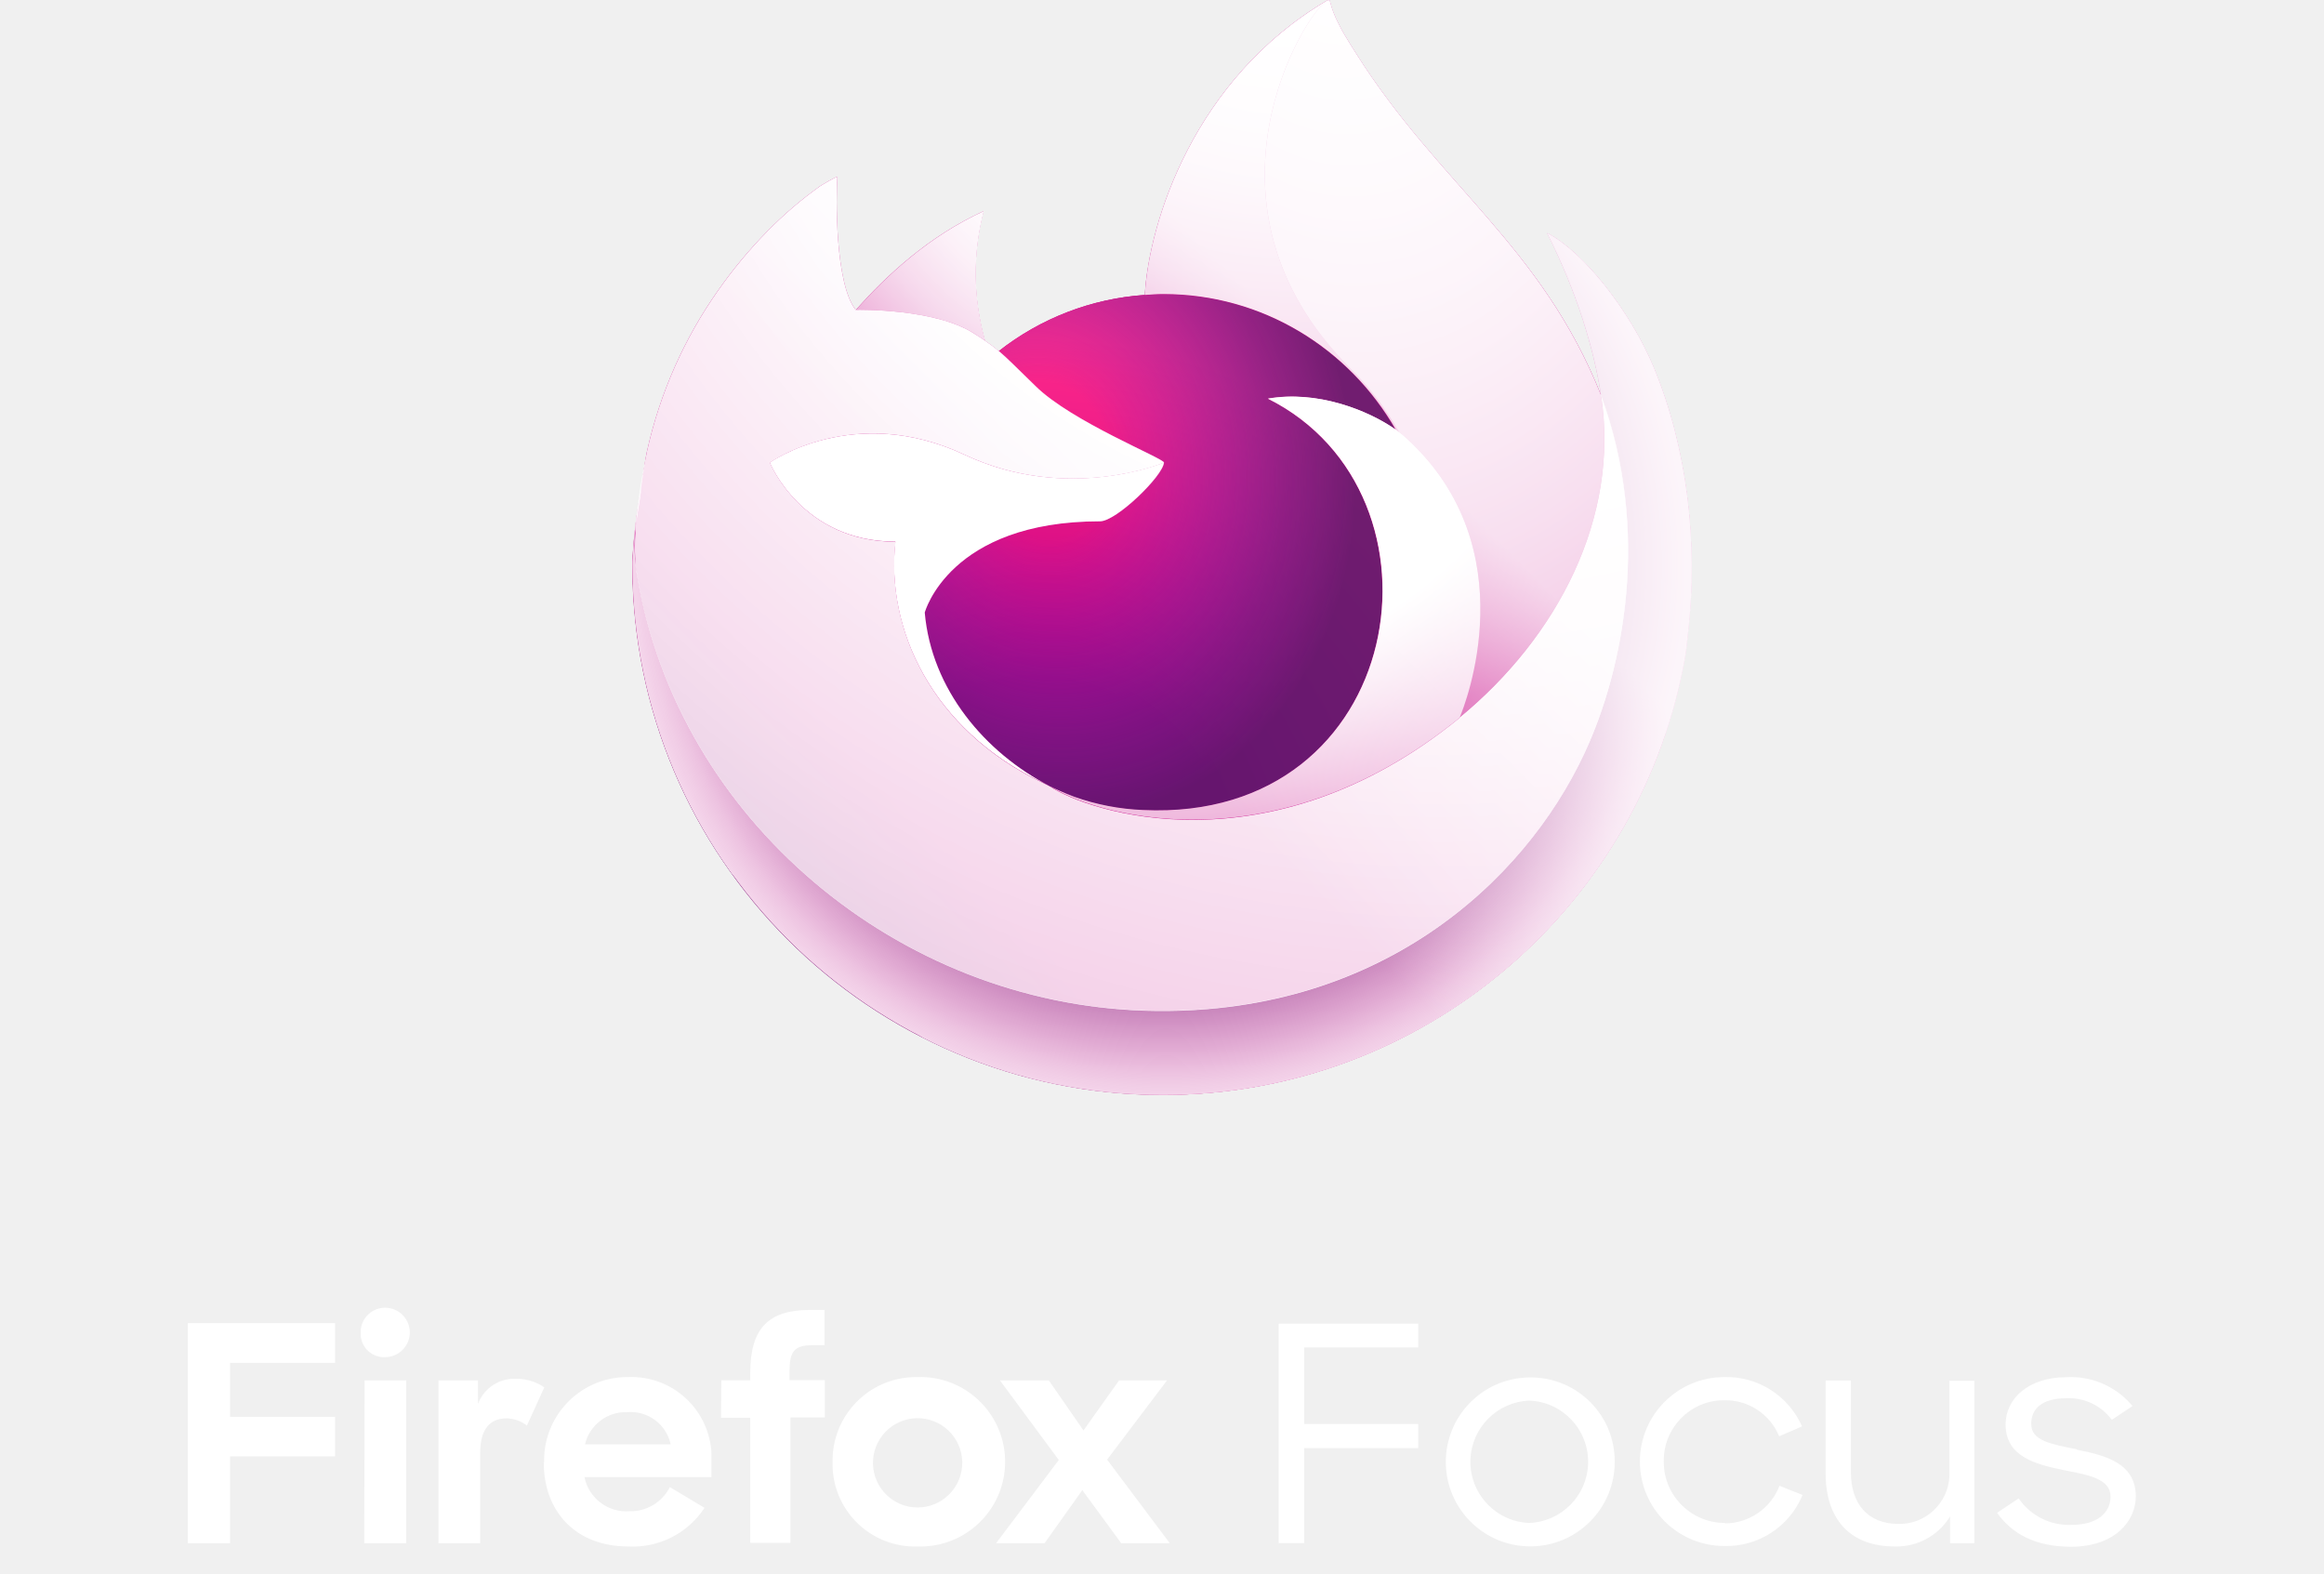
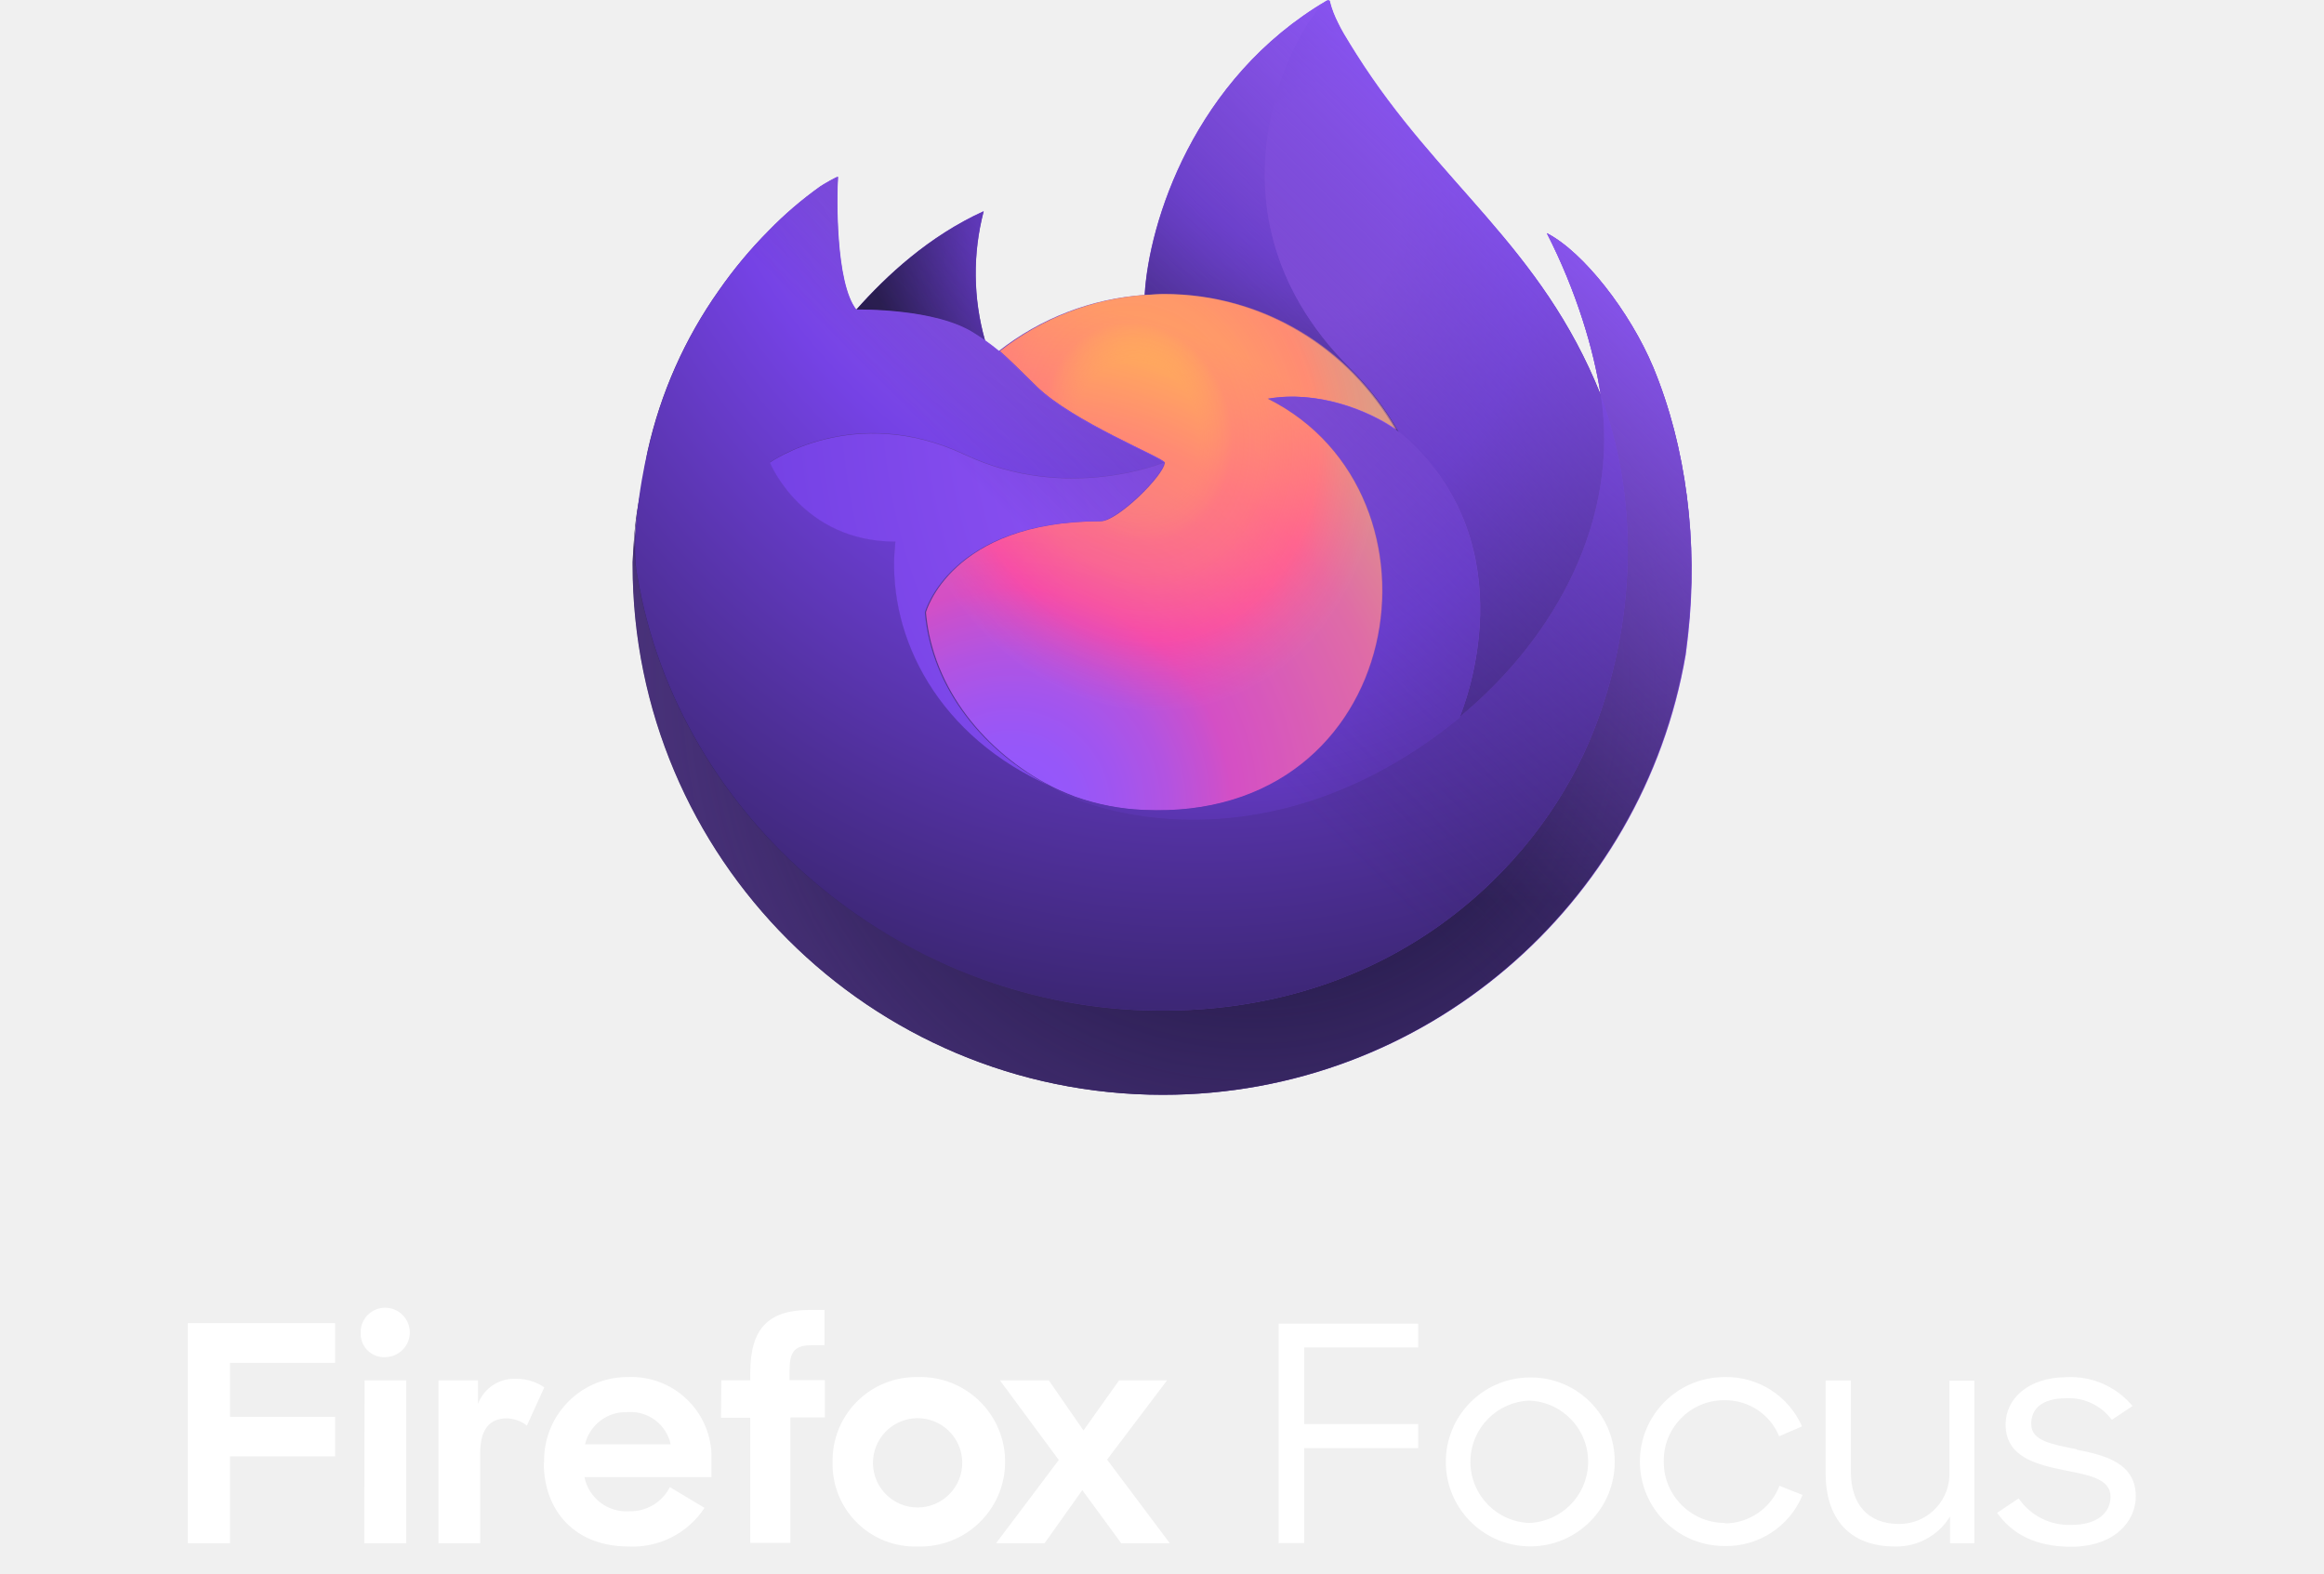
- <svg xmlns="http://www.w3.org/2000/svg" xmlns:xlink="http://www.w3.org/1999/xlink" xml:space="preserve" viewBox="0 0 254 172" width="254" height="172">
-   <path fill="#FFF" d="M20.53 144.59h16.09v4.35H25.14v5.89h11.48v4.32H25.14v9.49h-4.61v-24.05zm21.56-1.68c1.49 0 2.7 1.21 2.7 2.7 0 1.49-1.21 2.69-2.7 2.7-1.41.07-2.6-1.02-2.67-2.43v-.2c-.06-1.47 1.09-2.71 2.57-2.77h.14m-2.28 7.94h4.55v17.79h-4.59l.04-17.79zm17.74 4.94c-.63-.5-1.41-.77-2.21-.79-1.85 0-2.9 1.19-2.9 3.79v9.85h-4.56v-17.79h4.32v2.57c.66-1.75 2.38-2.86 4.25-2.74 1.07 0 2.12.33 3 .93l-1.9 4.18zm1.88 4.05c-.14-5.02 3.82-9.21 8.85-9.35h.31c4.83-.21 8.91 3.53 9.13 8.36.01.23.01.47 0 .7v1.87H63.88c.46 2.3 2.57 3.9 4.91 3.73 1.86.05 3.59-.98 4.42-2.64l3.79 2.27c-1.83 2.79-5.01 4.4-8.34 4.22-5.77 0-9.23-3.85-9.23-9.16m4.51-2h9.36c-.47-2.2-2.5-3.7-4.74-3.52-2.18-.08-4.12 1.4-4.62 3.52m14.9-7H82V150c0-4.84 2-6.85 6.53-6.85h1.58V147h-1.25c-2.11 0-2.57.72-2.57 2.93v.89h3.86v4.08h-3.76v13.71H82v-13.68h-3.2l.04-4.09zm12.16 8.9c-.08-5.03 3.94-9.17 8.97-9.25h.32c5.11-.17 9.39 3.84 9.56 8.95.17 5.11-3.84 9.39-8.95 9.56-.2.01-.41.01-.61 0-4.97.16-9.13-3.73-9.29-8.7-.01-.19-.01-.37 0-.56m14.17 0c-.07-2.69-2.3-4.82-5-4.76-2.69.07-4.82 2.3-4.76 5 .07 2.65 2.23 4.76 4.88 4.76 2.7 0 4.89-2.2 4.88-4.9v-.1m10.55-.19-6.43-8.7h5.34l3.79 5.47 3.89-5.47h5.24l-6.55 8.66 6.85 9.13h-5.31l-4.25-5.8-4.12 5.8h-5.3l6.85-9.09zm24.03 9.08h2.79v-10.38H155v-2.63h-12.46v-8.37H155v-2.6h-15.25v23.98zm27.39-18.1c-5.1.06-9.18 4.24-9.12 9.34.06 5.1 4.24 9.18 9.34 9.12 5.05-.06 9.12-4.17 9.12-9.23.04-5.06-4.03-9.19-9.09-9.23h-.25m0 15.9c-3.69-.14-6.57-3.25-6.43-6.94.14-3.49 2.93-6.29 6.43-6.43 3.69.14 6.57 3.25 6.43 6.94-.14 3.5-2.94 6.29-6.43 6.43m21.41 0c-3.68.02-6.69-2.95-6.71-6.63v-.08c-.06-3.64 2.84-6.64 6.48-6.7h.13c2.62-.05 5.01 1.51 6 3.94l2.5-1.08c-1.47-3.35-4.82-5.49-8.48-5.39-5.1 0-9.23 4.12-9.24 9.22 0 5.1 4.12 9.23 9.22 9.24h.02c3.73.09 7.12-2.13 8.54-5.58l-2.52-1c-.96 2.48-3.34 4.11-6 4.11m24.57-5.75c.18 3.02-2.12 5.62-5.14 5.8-.12.01-.25.01-.37.01-3.46 0-5.26-2.23-5.26-5.68v-10h-2.76V161c0 5 2.66 8 7.55 8 2.46.07 4.77-1.18 6.05-3.28v2.92h2.66v-17.75h-2.73v9.84zm13.94-2.35c-2.79-.55-5-.92-5-2.76 0-1.64 1.13-2.82 3.89-2.82 1.93-.08 3.77.81 4.92 2.36l2.26-1.51c-1.76-2.12-4.42-3.29-7.18-3.15-4.26 0-6.69 2.4-6.69 5.16 0 3.54 3.29 4.37 6.39 5 2.62.52 5.08.92 5.08 2.89 0 1.77-1.46 3.09-4.25 3.09-2.3.1-4.49-.99-5.79-2.89l-2.36 1.57c1.6 2.27 4.16 3.71 8.08 3.71 4.69 0 7.08-2.72 7.08-5.51 0-3.65-3.39-4.5-6.48-5.1" />
-   <linearGradient id="a" x1="173.049" x2="76.831" y1="155.448" y2="62.617" gradientTransform="matrix(1 0 0 -1 0 174)" gradientUnits="userSpaceOnUse">
-     <stop offset="0" stop-color="#c60084" />
-     <stop offset=".76" stop-color="#c60084" />
-     <stop offset="1" stop-color="#4e1a69" />
+ <svg xmlns="http://www.w3.org/2000/svg" width="254" height="172" viewBox="0 0 254 172">
+   <path fill="#fff" d="M20.53 144.59h16.09v4.35H25.14v5.89h11.48v4.32H25.14v9.49h-4.61v-24.05zm21.56-1.68c1.49 0 2.7 1.21 2.7 2.7 0 1.49-1.21 2.69-2.7 2.7-1.41.07-2.6-1.02-2.67-2.43v-.2c-.06-1.47 1.09-2.71 2.57-2.77h.14m-2.28 7.94h4.55v17.79h-4.59l.04-17.79zm17.74 4.94c-.63-.5-1.41-.77-2.21-.79-1.85 0-2.9 1.19-2.9 3.79v9.85h-4.56v-17.79h4.32v2.57c.66-1.75 2.38-2.86 4.25-2.74 1.07 0 2.12.33 3 .93l-1.9 4.18zm1.88 4.05c-.14-5.02 3.82-9.21 8.85-9.35h.31c4.83-.21 8.91 3.53 9.13 8.36.01.23.01.47 0 .7v1.87H63.88c.46 2.3 2.57 3.9 4.91 3.73 1.86.05 3.59-.98 4.42-2.64l3.79 2.27c-1.83 2.79-5.01 4.4-8.34 4.22-5.77 0-9.23-3.85-9.23-9.16m4.51-2h9.36c-.47-2.2-2.5-3.7-4.74-3.52-2.18-.08-4.12 1.4-4.62 3.52m14.9-7H82V150c0-4.84 2-6.85 6.53-6.85h1.58V147h-1.25c-2.11 0-2.57.72-2.57 2.93v.89h3.86v4.08h-3.76v13.71H82v-13.68h-3.2l.04-4.09zm12.16 8.9c-.08-5.03 3.94-9.17 8.97-9.25h.32c5.11-.17 9.39 3.84 9.56 8.95s-3.84 9.39-8.95 9.56c-.2.01-.41.01-.61 0-4.97.16-9.13-3.73-9.29-8.7-.01-.19-.01-.37 0-.56m14.17 0c-.07-2.69-2.3-4.82-5-4.76-2.69.07-4.82 2.3-4.76 5 .07 2.65 2.23 4.76 4.88 4.76 2.7 0 4.89-2.2 4.88-4.9v-.1m10.55-.19-6.43-8.7h5.34l3.79 5.47 3.89-5.47h5.24l-6.55 8.66 6.85 9.13h-5.31l-4.25-5.8-4.12 5.8h-5.3l6.85-9.09zm24.03 9.08h2.79v-10.38H155v-2.63h-12.46v-8.37H155v-2.6h-15.25v23.98zm27.39-18.1c-5.1.06-9.18 4.24-9.12 9.34.06 5.1 4.24 9.18 9.34 9.12 5.05-.06 9.12-4.17 9.12-9.23.04-5.06-4.03-9.19-9.09-9.23h-.25m0 15.9c-3.69-.14-6.57-3.25-6.43-6.94.14-3.49 2.93-6.29 6.43-6.43 3.69.14 6.57 3.25 6.43 6.94-.14 3.5-2.94 6.29-6.43 6.43m21.41 0c-3.68.02-6.69-2.95-6.71-6.63v-.08c-.06-3.64 2.84-6.64 6.48-6.7h.13c2.62-.05 5.01 1.51 6 3.94l2.5-1.08c-1.47-3.35-4.82-5.49-8.48-5.39-5.1 0-9.23 4.12-9.24 9.22 0 5.1 4.12 9.23 9.22 9.24h.02c3.73.09 7.12-2.13 8.54-5.58l-2.52-1c-.96 2.48-3.34 4.11-6 4.11m24.57-5.75c.18 3.02-2.12 5.62-5.14 5.8-.12.01-.25.01-.37.01-3.46 0-5.26-2.23-5.26-5.68v-10h-2.76V161c0 5 2.66 8 7.55 8 2.46.07 4.77-1.18 6.05-3.28v2.92h2.66v-17.75h-2.73v9.84zm13.94-2.35c-2.79-.55-5-.92-5-2.76 0-1.64 1.13-2.82 3.89-2.82 1.93-.08 3.77.81 4.92 2.36l2.26-1.51c-1.76-2.12-4.42-3.29-7.18-3.15-4.26 0-6.69 2.4-6.69 5.16 0 3.54 3.29 4.37 6.39 5 2.62.52 5.08.92 5.08 2.89 0 1.77-1.46 3.09-4.25 3.09-2.3.1-4.49-.99-5.79-2.89l-2.36 1.57c1.6 2.27 4.16 3.71 8.08 3.71 4.69 0 7.08-2.72 7.08-5.51 0-3.65-3.39-4.5-6.48-5.1" />
+   <linearGradient id="a" x1="179.043" x2="78.807" y1="748.768" y2="811.909" gradientTransform="translate(0 -718)" gradientUnits="userSpaceOnUse">
+     <stop offset="0" stop-color="#9658f9" />
+     <stop offset=".13" stop-color="#9356f4" />
+     <stop offset=".29" stop-color="#8951e5" />
+     <stop offset=".46" stop-color="#7a49cd" />
+     <stop offset=".64" stop-color="#643dab" />
+     <stop offset=".82" stop-color="#492e81" />
+     <stop offset="1" stop-color="#291d4f" />
  </linearGradient>
-   <path fill="url(#a)" d="M180.73 40.15c-2.52-6.06-7.62-12.6-11.63-14.67 3.26 6.39 5.15 12.81 5.87 17.59 0 0 0 .03.01.1-6.55-16.34-17.67-22.92-26.74-37.27-.46-.72-.92-1.45-1.37-2.22-.25-.44-.46-.83-.64-1.21-.38-.73-.67-1.49-.87-2.28 0-.08-.05-.15-.13-.16-.04-.01-.07-.01-.11 0-.01 0-.02.01-.03.02-.01 0-.03.02-.04.02l.02-.03c-14.56 8.53-19.5 24.3-19.95 32.19-5.82.4-11.38 2.54-15.96 6.14-.48-.41-.98-.78-1.5-1.13-1.32-4.62-1.38-9.51-.16-14.16-5.95 2.71-10.59 6.99-13.95 10.78h-.03c-2.3-2.91-2.14-12.51-2.01-14.51-.03-.13-1.71.88-1.93 1.03-2.03 1.45-3.92 3.07-5.67 4.85-1.98 2.01-3.79 4.18-5.41 6.49-3.73 5.28-6.37 11.25-7.78 17.56-.03.13-.05.26-.08.38-.11.51-.5 3.06-.57 3.62v.13c-.51 2.64-.83 5.32-.96 8v.3c0 32.01 25.95 57.95 57.96 57.95 28.67 0 52.47-20.81 57.13-48.15.1-.74.18-1.49.26-2.24 1.18-9.94-.1-20.38-3.73-29.12zm-66.81 45.37c.27.13.53.27.8.4l.04.02-.84-.42zm13.26-34.96zm47.8-7.38v-.06.06z" />
-   <defs>
-     <path id="b" d="M180.73 40.15c-2.52-6.06-7.62-12.6-11.63-14.67 3.26 6.39 5.15 12.81 5.87 17.59v.11c5.47 14.83 2.49 29.91-1.8 39.11-6.64 14.25-22.72 28.86-47.89 28.15-27.17-.77-51.13-20.94-55.6-47.38-.82-4.17 0-6.28.41-9.67-.5 2.61-.69 3.36-.94 8v.3c-.01 32.01 25.94 57.95 57.95 57.95 28.67 0 52.47-20.81 57.13-48.15.1-.74.18-1.49.26-2.24 1.15-9.92-.13-20.36-3.76-29.1z" />
-   </defs>
-   <clipPath id="c">
-     <use xlink:href="#b" overflow="visible" />
-   </clipPath>
-   <g fill="#FFF" clip-path="url(#c)">
-     <path d="M68.85 25.48h116.79v94.17H68.85z" />
-     <path d="M92.34 107.03C85.99 101.87 80.18 96.08 75 89.75c-2.54-3.1-4.91-6.31-7.1-9.61h.71v-54.9h117.27v94.66h-73.1v.6c-7.25-3.79-14.1-8.3-20.44-13.47z" />
-     <path d="M125.55 66.22c-10.56-8.56-18.3-20.1-22.22-33.11-.63-2.09-1.16-4.21-1.59-6.36-.11-.54-.21-1.07-.3-1.61v.1h84.45v53.81h.95c-.53.14-1.05.28-1.58.42-1.06.27-2.13.51-3.2.72-2.14.43-4.3.76-6.47.98-18.02 1.87-36.02-3.51-50.04-14.95z" />
-   </g>
-   <radialGradient id="d" cx="-9505.143" cy="10250.57" r="19.488" gradientTransform="matrix(6.2 0 0 -6.2 59059.387 63615.199)" gradientUnits="userSpaceOnUse">
-     <stop offset=".3" stop-color="#4e1a69" />
-     <stop offset=".38" stop-color="#830e75" stop-opacity=".6" />
-     <stop offset=".46" stop-color="#b40480" stop-opacity=".24" />
-     <stop offset=".5" stop-color="#c60084" stop-opacity=".1" />
+   <path fill="url(#a)" d="M180.69 40.14c-2.53-6.05-7.62-12.6-11.63-14.66 3.26 6.38 5.14 12.79 5.87 17.58v.09c-6.55-16.32-17.67-22.9-26.74-37.23-.46-.73-.91-1.45-1.37-2.23-.25-.43-.45-.82-.63-1.2-.37-.73-.67-1.49-.87-2.29 0-.04-.01-.07-.03-.1-.03-.03-.06-.04-.09-.04-.03-.01-.07-.01-.1 0l-.03.01c-.01 0-.03.01-.04.01l.01-.03c-14.56 8.52-19.49 24.29-19.94 32.18-5.81.4-11.37 2.54-15.95 6.14-.48-.4-.99-.78-1.49-1.14-1.32-4.62-1.37-9.51-.16-14.15-5.95 2.71-10.58 6.99-13.94 10.78h.01c-2.3-2.91-2.14-12.51-2-14.51-.03-.12-1.72.88-1.93 1.03-2.03 1.45-3.92 3.06-5.66 4.86-1.99 2-3.8 4.18-5.41 6.49-3.74 5.28-6.38 11.24-7.79 17.55-.03.12-.04.25-.07.39-.1.51-.51 3.06-.57 3.62v.12c-.51 2.63-.82 5.31-.94 8v.3c0 32 25.93 57.93 57.93 57.93 28.65 0 52.44-20.8 57.11-48.12.1-.73.18-1.48.27-2.23 1.1-9.97-.2-20.42-3.82-29.15zm-66.77 45.35c.27.13.52.27.81.39l.04.03c-.29-.14-.57-.29-.85-.42zm61.03-42.31v-.06.06z" />
+   <radialGradient id="b" cx="-625.427" cy="31.104" r="1.993" gradientTransform="matrix(-23.5301 55.8694 -59 -24.8486 -12716.594 35734.168)" gradientUnits="userSpaceOnUse">
+     <stop offset="0" stop-color="#9658f9" />
+     <stop offset=".65" stop-color="#291d4f" />
  </radialGradient>
-   <path fill="url(#d)" d="M180.73 40.15c-2.52-6.06-7.62-12.6-11.63-14.67 3.26 6.39 5.15 12.81 5.87 17.59v.11c5.47 14.83 2.49 29.91-1.8 39.11-6.64 14.25-22.72 28.86-47.89 28.15-27.17-.77-51.13-20.94-55.6-47.38-.82-4.17 0-6.28.41-9.67-.5 2.61-.69 3.36-.94 8v.3c-.01 32.01 25.94 57.95 57.95 57.95 28.67 0 52.47-20.81 57.13-48.15.1-.74.18-1.49.26-2.24 1.15-9.92-.13-20.36-3.76-29.1z" />
-   <radialGradient id="e" cx="-9502.975" cy="10262.793" r="14.116" gradientTransform="matrix(6.2 0 0 -6.2 59059.387 63615.199)" gradientUnits="userSpaceOnUse">
-     <stop offset=".17" stop-color="#fff" />
-     <stop offset=".25" stop-color="#fefbfd" />
-     <stop offset=".32" stop-color="#fcf0f8" />
-     <stop offset=".39" stop-color="#f7ddee" />
-     <stop offset=".45" stop-color="#f1c2e1" />
-     <stop offset=".52" stop-color="#e99fd1" />
-     <stop offset=".59" stop-color="#e074bc" />
-     <stop offset=".65" stop-color="#d543a4" />
-     <stop offset=".71" stop-color="#ca138d" />
-     <stop offset=".86" stop-color="#4e1a69" />
+   <path fill="url(#b)" d="M180.69 40.14c-2.53-6.05-7.62-12.6-11.63-14.66 3.26 6.38 5.14 12.79 5.87 17.58v.12c5.47 14.81 2.48 29.89-1.81 39.1-6.64 14.24-22.72 28.84-47.86 28.14-27.17-.78-51.11-20.94-55.58-47.36-.82-4.17 0-6.28.4-9.65-.49 2.6-.69 3.36-.94 8v.3c0 32 25.93 57.93 57.93 57.93 28.65 0 52.44-20.8 57.11-48.12.1-.75.18-1.48.27-2.23 1.16-9.97-.14-20.42-3.76-29.15z" />
+   <radialGradient id="c" cx="-618.88" cy="57.709" r="1.993" gradientTransform="translate(37612.008 -3420.211) scale(60.5531)" gradientUnits="userSpaceOnUse">
+     <stop offset=".25" stop-color="#ab71ff" stop-opacity="0" />
+     <stop offset=".42" stop-color="#9462e0" stop-opacity=".18" />
+     <stop offset=".73" stop-color="#573b8d" stop-opacity=".65" />
+     <stop offset=".94" stop-color="#291d4f" />
  </radialGradient>
-   <path fill="url(#e)" d="M152.56 46.96c.13.09.24.18.36.27-1.46-2.58-3.27-4.95-5.38-7.02-18.02-18.02-4.72-39.07-2.48-40.13l.02-.03c-14.56 8.53-19.5 24.3-19.95 32.19.68-.05 1.35-.1 2.04-.1 10.86-.01 20.32 5.97 25.39 14.82z" />
-   <radialGradient id="f" cx="-9507.479" cy="10245.312" r="9.278" gradientTransform="matrix(6.2 0 0 -6.2 59059.387 63615.199)" gradientUnits="userSpaceOnUse">
-     <stop offset=".35" stop-color="#c60084" />
-     <stop offset=".4" stop-color="#cb0384" />
-     <stop offset="1" stop-color="#ff298a" />
+   <path fill="url(#c)" d="M180.69 40.14c-2.53-6.05-7.62-12.6-11.63-14.66 3.26 6.38 5.14 12.79 5.87 17.58v.12c5.47 14.81 2.48 29.89-1.81 39.1-6.64 14.24-22.72 28.84-47.86 28.14-27.17-.78-51.11-20.94-55.58-47.36-.82-4.17 0-6.28.4-9.65-.49 2.6-.69 3.36-.94 8v.3c0 32 25.93 57.93 57.93 57.93 28.65 0 52.44-20.8 57.11-48.12.1-.75.18-1.48.27-2.23 1.16-9.97-.14-20.42-3.76-29.15z" />
+   <radialGradient id="d" cx="-614.068" cy="61.324" r="1.993" gradientTransform="translate(27031.445 -2686.845) scale(43.7736)" gradientUnits="userSpaceOnUse">
+     <stop offset=".18" stop-color="#9658f9" />
+     <stop offset=".33" stop-color="#7e48ea" />
+     <stop offset=".37" stop-color="#7542e5" />
+     <stop offset=".41" stop-color="#6a3dd0" />
+     <stop offset=".48" stop-color="#5332a2" />
+     <stop offset=".56" stop-color="#41297e" />
+     <stop offset=".63" stop-color="#342264" />
+     <stop offset=".69" stop-color="#2c1e54" />
+     <stop offset=".74" stop-color="#291d4f" />
  </radialGradient>
-   <path fill="url(#f)" d="M127.2 50.56c-.09 1.45-5.19 6.42-6.97 6.42-16.48 0-19.16 9.97-19.16 9.97.72 8.4 6.57 15.31 13.65 18.97.32.17.65.32.96.47.57.24 1.14.48 1.7.7 2.43.86 4.97 1.34 7.54 1.45 28.89 1.36 34.49-34.54 13.64-44.96 5.34-.93 10.88 1.22 13.97 3.39-5.06-8.86-14.53-14.83-25.4-14.83-.69 0-1.36.06-2.04.1-5.81.4-11.37 2.54-15.95 6.15.89.75 1.88 1.75 3.98 3.82 3.97 3.87 14.06 7.88 14.08 8.35z" />
-   <radialGradient id="g" cx="-9504.945" cy="10251.668" r="5.591" gradientTransform="matrix(6.03 -1.46 -1.71 -7.06 74959.578 58549.281)" gradientUnits="userSpaceOnUse">
-     <stop offset=".21" stop-color="#592acb" stop-opacity="0" />
-     <stop offset=".28" stop-color="#5828c0" stop-opacity=".09" />
-     <stop offset=".75" stop-color="#511e81" stop-opacity=".6" />
-     <stop offset=".97" stop-color="#4e1a69" stop-opacity=".8" />
+   <path fill="url(#d)" d="m152.55 46.96.36.27c-1.45-2.59-3.26-4.95-5.38-7.02C129.52 22.2 142.81 1.16 145.05.1l.01-.03c-14.56 8.52-19.49 24.29-19.94 32.18.67-.04 1.35-.1 2.03-.1 10.87-.02 20.33 5.95 25.4 14.81z" />
+   <radialGradient id="e" cx="-606.025" cy="70.815" r="1.993" gradientTransform="translate(17598.797 -1955.059) scale(28.8575)" gradientUnits="userSpaceOnUse">
+     <stop offset=".07" stop-color="#9358fc" />
+     <stop offset=".13" stop-color="#9857f8" />
+     <stop offset=".21" stop-color="#a755eb" />
+     <stop offset=".3" stop-color="#bf52d7" />
+     <stop offset=".39" stop-color="#e14eba" />
+     <stop offset=".42" stop-color="#ef4caf" />
+     <stop offset=".74" stop-color="#ff7583" />
+     <stop offset=".97" stop-color="#ffb753" />
  </radialGradient>
-   <path fill="url(#g)" d="M127.2 50.56c-.09 1.45-5.19 6.42-6.97 6.42-16.48 0-19.16 9.97-19.16 9.97.72 8.4 6.57 15.31 13.65 18.97.32.17.65.32.96.47.57.24 1.14.48 1.7.7 2.43.86 4.97 1.34 7.54 1.45 28.89 1.36 34.49-34.54 13.64-44.96 5.34-.93 10.88 1.22 13.97 3.39-5.06-8.86-14.53-14.83-25.4-14.83-.69 0-1.36.06-2.04.1-5.81.4-11.37 2.54-15.95 6.15.89.75 1.88 1.75 3.98 3.82 3.97 3.87 14.06 7.88 14.08 8.35z" />
-   <radialGradient id="h" cx="-9505.569" cy="10259.168" r="6.676" gradientTransform="matrix(6.2 0 0 -6.2 59059.387 63615.199)" gradientUnits="userSpaceOnUse">
-     <stop offset=".43" stop-color="#fff" />
-     <stop offset=".52" stop-color="#fff" stop-opacity=".97" />
-     <stop offset=".66" stop-color="#fff" stop-opacity=".9" />
-     <stop offset=".82" stop-color="#fff" stop-opacity=".78" />
-     <stop offset=".99" stop-color="#fff" stop-opacity=".61" />
-     <stop offset="1" stop-color="#fff" stop-opacity=".6" />
+   <path fill="url(#e)" d="M127.32 50.55c-.09 1.43-5.19 6.41-6.96 6.41-16.47 0-19.15 9.97-19.15 9.97.73 8.4 6.58 15.3 13.65 18.97.33.16.64.31.97.46.57.25 1.14.48 1.7.7 2.42.85 4.96 1.35 7.53 1.45 28.87 1.36 34.46-34.52 13.63-44.94 5.34-.93 10.88 1.23 13.97 3.39-5.07-8.85-14.53-14.83-25.38-14.83-.69 0-1.37.06-2.03.1-5.81.4-11.37 2.54-15.95 6.14.88.75 1.88 1.75 3.98 3.81 3.92 3.88 14.01 7.89 14.04 8.37z" />
+   <radialGradient id="f" cx="-595.725" cy="93.328" r="1.993" gradientTransform="matrix(14.8399 -3.6717 4.3134 17.4334 8562.234 -3767.088)" gradientUnits="userSpaceOnUse">
+     <stop offset=".22" stop-color="#ffb653" stop-opacity=".3" />
+     <stop offset=".34" stop-color="#ff807a" stop-opacity=".5" />
+     <stop offset=".44" stop-color="#ff7781" stop-opacity=".48" />
+     <stop offset=".57" stop-color="#ff5c94" stop-opacity=".43" />
+     <stop offset=".64" stop-color="#ff4aa2" stop-opacity=".4" />
+     <stop offset=".86" stop-color="#9658f9" stop-opacity=".3" />
  </radialGradient>
-   <path fill="url(#h)" d="M106.47 36.45c.47.3.86.56 1.21.79-1.32-4.62-1.38-9.51-.16-14.16-5.95 2.71-10.59 6.99-13.95 10.78.27 0 8.67-.15 12.9 2.59z" />
-   <radialGradient id="i" cx="-9500.324" cy="10263.401" r="28.479" gradientTransform="matrix(6.2 0 0 -6.2 59059.387 63615.199)" gradientUnits="userSpaceOnUse">
-     <stop offset=".41" stop-color="#fff" />
-     <stop offset="1" stop-color="#fff" stop-opacity=".7" />
+   <path fill="url(#f)" d="M127.32 50.55c-.09 1.43-5.19 6.41-6.96 6.41-16.47 0-19.15 9.97-19.15 9.97.73 8.4 6.58 15.3 13.65 18.97.33.16.64.31.97.46.57.25 1.14.48 1.7.7 2.42.85 4.96 1.35 7.53 1.45 28.87 1.36 34.46-34.52 13.63-44.94 5.34-.93 10.88 1.23 13.97 3.39-5.07-8.85-14.53-14.83-25.38-14.83-.69 0-1.37.06-2.03.1-5.81.4-11.37 2.54-15.95 6.14.88.75 1.88 1.75 3.98 3.81 3.92 3.88 14.01 7.89 14.04 8.37z" />
+   <radialGradient id="g" cx="-595.657" cy="78.876" r="1.993" gradientTransform="translate(12491.64 -1616.216) scale(20.7439)" gradientUnits="userSpaceOnUse">
+     <stop offset=".03" stop-color="#9658f9" />
+     <stop offset=".62" stop-color="#7542e5" />
+     <stop offset=".72" stop-color="#6339c2" />
+     <stop offset=".93" stop-color="#37246b" />
+     <stop offset="1" stop-color="#291d4f" />
  </radialGradient>
-   <path fill="url(#i)" d="M69.67 63.08c4.47 26.43 28.43 46.61 55.62 47.38 25.17.72 41.24-13.9 47.89-28.15 4.29-9.21 7.27-24.29 1.8-39.11v-.11c0 .01 0 .03.01.1 2.05 13.42-4.77 26.43-15.45 35.21l-.03.07c-20.8 16.94-40.71 10.22-44.74 7.48-.28-.14-.56-.27-.84-.42-12.12-5.8-17.13-16.86-16.05-26.33-10.24 0-13.73-8.64-13.73-8.64s9.19-6.56 21.31-.85c11.22 5.28 21.76.86 21.76.85-.02-.47-10.11-4.48-14.04-8.36-2.12-2.07-3.12-3.07-4.01-3.83-.48-.41-.98-.78-1.5-1.13-.34-.24-.72-.48-1.21-.79-4.23-2.75-12.64-2.6-12.91-2.59h-.03c-2.3-2.91-2.14-12.51-2.01-14.51-.03-.13-1.71.88-1.93 1.03-2.03 1.45-3.92 3.07-5.67 4.85-1.98 2.01-3.79 4.18-5.41 6.49-3.73 5.28-6.37 11.25-7.78 17.56-.01.13-2.07 9.13-1.05 13.8z" />
-   <radialGradient id="j" cx="-9458.899" cy="10321.354" r="22.049" gradientTransform="matrix(.65 6.17 4.05 -.43 -35507.98 62782.508)" gradientUnits="userSpaceOnUse">
-     <stop offset="0" stop-color="#fff" />
-     <stop offset=".12" stop-color="#fefcfe" />
-     <stop offset=".21" stop-color="#fcf2f9" />
-     <stop offset=".29" stop-color="#f9e2f1" />
-     <stop offset=".37" stop-color="#f3cbe6" />
-     <stop offset=".44" stop-color="#edaed8" />
-     <stop offset=".51" stop-color="#e58ac6" />
-     <stop offset=".58" stop-color="#db5fb2" />
-     <stop offset=".64" stop-color="#d02e9a" />
-     <stop offset=".69" stop-color="#c60084" />
+   <path fill="url(#g)" d="M106.47 36.45c.46.3.85.55 1.2.79-1.32-4.62-1.37-9.51-.16-14.15-5.95 2.71-10.58 6.99-13.94 10.78.27 0 8.69-.17 12.9 2.58z" />
+   <radialGradient id="h" cx="-625.397" cy="33.057" r="1.993" gradientTransform="matrix(-18.9321 82.9278 -65.0914 -14.8601 -9546.41 52323.809)" gradientUnits="userSpaceOnUse">
+     <stop offset=".2" stop-color="#ab71ff" />
+     <stop offset=".29" stop-color="#a46bfc" />
+     <stop offset=".41" stop-color="#9059f2" />
+     <stop offset=".54" stop-color="#7542e5" />
+     <stop offset=".64" stop-color="#6239bf" />
+     <stop offset=".94" stop-color="#291d4f" />
  </radialGradient>
-   <path fill="url(#j)" d="M147.54 40.21c2.12 2.08 3.93 4.44 5.38 7.02.3.23.59.47.87.72 13.14 12.11 6.26 29.23 5.74 30.45 10.67-8.79 17.5-21.8 15.45-35.21-6.55-16.36-17.67-22.95-26.74-37.29-.46-.72-.92-1.45-1.37-2.22-.25-.44-.46-.83-.64-1.21-.38-.73-.67-1.49-.87-2.28 0-.08-.05-.15-.13-.16-.04-.01-.07-.01-.11 0-.01 0-.02.01-.03.02-.01 0-.03.02-.04.02-2.23 1.08-15.53 22.12 2.49 40.14z" />
-   <radialGradient id="k" cx="-9505.727" cy="10256.696" r="22.905" gradientTransform="matrix(6.2 0 0 -6.2 59059.387 63615.199)" gradientUnits="userSpaceOnUse">
-     <stop offset=".36" stop-color="#fff" />
-     <stop offset=".74" stop-color="#c60084" />
-     <stop offset=".83" stop-color="#4e1a69" />
+   <path fill="url(#h)" d="M69.69 63.06c4.47 26.41 28.41 46.59 55.6 47.35 25.15.72 41.23-13.88 47.86-28.14 4.29-9.21 7.26-24.27 1.81-39.1v-.12.09c2.05 13.42-4.77 26.41-15.44 35.2l-.03.07c-20.79 16.93-40.68 10.21-44.72 7.46-.27-.13-.55-.27-.84-.42-12.12-5.8-17.13-16.84-16.05-26.3-10.24 0-13.72-8.64-13.72-8.64s9.19-6.55 21.3-.85c11.22 5.28 21.75.85 21.75.85-.01-.48-10.1-4.48-14.03-8.35-2.11-2.06-3.09-3.06-3.98-3.81-.48-.4-.99-.78-1.49-1.14-.34-.24-.73-.49-1.2-.79-4.23-2.75-12.63-2.6-12.9-2.59h-.01c-2.3-2.91-2.14-12.51-2-14.51-.03-.12-1.72.88-1.93 1.03-2.03 1.45-3.92 3.06-5.66 4.86-1.99 2-3.8 4.18-5.41 6.49-3.74 5.28-6.38 11.24-7.79 17.55-.09.15-2.13 9.14-1.12 13.81z" />
+   <radialGradient id="i" cx="-619.329" cy="30.454" r="1.993" gradientTransform="matrix(6.8048 64.4667 -42.375 4.4729 5650.386 39811.625)" gradientUnits="userSpaceOnUse">
+     <stop offset=".09" stop-color="#9658f9" />
+     <stop offset=".14" stop-color="#8c51f3" />
+     <stop offset=".26" stop-color="#7542e5" />
+     <stop offset=".29" stop-color="#6e3ed6" />
+     <stop offset=".4" stop-color="#5533a6" />
+     <stop offset=".5" stop-color="#422980" />
+     <stop offset=".59" stop-color="#342365" />
+     <stop offset=".67" stop-color="#2c1e55" />
+     <stop offset=".74" stop-color="#291d4f" />
  </radialGradient>
-   <path fill="url(#k)" d="M153.78 47.94c-.28-.26-.57-.5-.87-.72l-.36-.27c-3.09-2.17-8.64-4.32-13.97-3.39 20.85 10.42 15.25 46.31-13.64 44.96-2.57-.1-5.11-.59-7.54-1.45-.57-.21-1.14-.45-1.7-.7-.33-.15-.65-.3-.96-.47l.04.02c4.03 2.75 23.93 9.47 44.74-7.48l.03-.07c.51-1.2 7.38-18.32-5.77-30.43z" />
-   <radialGradient id="l" cx="-9501.559" cy="10255.244" r="19.461" gradientTransform="matrix(6.2 0 0 -6.2 59059.387 63615.199)" gradientUnits="userSpaceOnUse">
-     <stop offset=".09" stop-color="#fff" />
-     <stop offset=".62" stop-color="#fff" />
+   <path fill="url(#i)" d="M147.53 40.2c2.11 2.08 3.92 4.44 5.38 7.02.31.24.61.48.87.7 13.14 12.11 6.25 29.22 5.74 30.44 10.67-8.8 17.5-21.79 15.44-35.2-6.55-16.35-17.65-22.93-26.72-37.26-.46-.73-.91-1.45-1.37-2.23-.25-.43-.46-.82-.64-1.2-.37-.73-.67-1.49-.87-2.29 0-.04-.01-.07-.03-.1-.03-.03-.06-.04-.09-.04-.03-.01-.07-.01-.1 0l-.03.01c-.01 0-.03.01-.04.01-2.26 1.09-15.55 22.14 2.46 40.14z" />
+   <radialGradient id="j" cx="-617.738" cy="58.482" r="1.993" gradientTransform="translate(34262.734 -3195.685) scale(55.2472)" gradientUnits="userSpaceOnUse">
+     <stop offset="0" stop-color="#9658f9" />
+     <stop offset=".12" stop-color="#9155f6" />
+     <stop offset=".25" stop-color="#834cee" />
+     <stop offset=".34" stop-color="#7542e5" />
+     <stop offset=".78" stop-color="#291d4f" />
  </radialGradient>
-   <path fill="url(#l)" d="M101.07 66.94s2.67-9.97 19.16-9.97c1.78 0 6.88-4.97 6.97-6.42 0 0-10.54 4.43-21.76-.85-12.12-5.7-21.31.85-21.31.85s3.49 8.64 13.73 8.64c-1.07 9.48 3.94 20.52 16.07 26.32.27.13.53.27.8.4-7.08-3.66-12.93-10.57-13.66-18.97z" />
-   <linearGradient id="m" x1="171.889" x2="90.025" y1="155.941" y2="74.075" gradientTransform="matrix(1 0 0 -1 0 174)" gradientUnits="userSpaceOnUse">
-     <stop offset=".3" stop-color="#fff" stop-opacity=".8" />
-     <stop offset=".38" stop-color="#fff" stop-opacity=".63" />
-     <stop offset=".57" stop-color="#fff" stop-opacity=".22" />
-     <stop offset=".66" stop-color="#fff" stop-opacity="0" />
+   <path fill="url(#j)" d="M153.78 47.93c-.25-.22-.55-.46-.87-.7l-.36-.27c-3.09-2.17-8.62-4.32-13.97-3.39 20.83 10.42 15.24 46.29-13.63 44.94-2.57-.1-5.11-.6-7.53-1.45-.57-.21-1.14-.45-1.7-.7-.33-.15-.66-.3-.97-.46l.04.03c4.04 2.75 23.93 9.46 44.72-7.46l.03-.07c.48-1.25 7.36-18.36-5.76-30.47z" />
+   <radialGradient id="k" cx="-618.619" cy="57.481" r="1.993" gradientTransform="translate(37492.957 -3426.876) scale(60.3433)" gradientUnits="userSpaceOnUse">
+     <stop offset=".19" stop-color="#9658f9" />
+     <stop offset=".49" stop-color="#834bed" />
+     <stop offset=".66" stop-color="#7542e5" />
+     <stop offset=".7" stop-color="#6b3dd2" />
+     <stop offset=".79" stop-color="#52319f" />
+     <stop offset=".91" stop-color="#291d4f" />
+   </radialGradient>
+   <path fill="url(#k)" d="M101.08 66.93s2.68-9.97 19.15-9.97c1.78 0 6.87-4.96 6.96-6.41 0 0-10.54 4.42-21.75-.85-12.11-5.69-21.3.85-21.3.85s3.5 8.64 13.72 8.64c-1.08 9.48 3.93 20.51 16.05 26.3.27.13.52.27.81.39-7.07-3.65-12.91-10.57-13.64-18.95z" />
+   <linearGradient id="l" x1="171.892" x2="90.069" y1="736.099" y2="817.922" gradientTransform="translate(0 -718)" gradientUnits="userSpaceOnUse">
+     <stop offset="0" stop-color="#9059ff" stop-opacity=".9" />
+     <stop offset=".61" stop-color="#291d4f" stop-opacity="0" />
  </linearGradient>
-   <path fill="url(#m)" d="M180.73 40.15c-2.52-6.06-7.62-12.6-11.63-14.67 3.26 6.39 5.15 12.81 5.87 17.59 0 0 0 .03.01.1-6.55-16.34-17.67-22.92-26.74-37.27-.46-.72-.92-1.45-1.37-2.22-.25-.44-.46-.83-.64-1.21-.38-.73-.67-1.49-.87-2.28 0-.08-.05-.15-.13-.16-.04-.01-.07-.01-.11 0-.01 0-.02.01-.03.02-.01 0-.03.02-.04.02l.02-.03c-14.56 8.53-19.5 24.3-19.95 32.19.68-.05 1.35-.1 2.04-.1 10.87 0 20.33 5.97 25.4 14.83-3.09-2.17-8.64-4.32-13.97-3.39 20.85 10.42 15.25 46.31-13.64 44.96-2.57-.1-5.11-.59-7.54-1.45-.57-.21-1.14-.45-1.7-.7-.33-.15-.65-.3-.96-.47l.04.02c-.28-.14-.56-.27-.84-.42.27.13.53.27.8.4-7.08-3.66-12.92-10.57-13.65-18.97 0 0 2.67-9.97 19.16-9.97 1.78 0 6.88-4.97 6.97-6.42-.02-.47-10.11-4.48-14.04-8.36-2.12-2.08-3.11-3.08-4.01-3.83-.48-.41-.98-.78-1.5-1.13-1.32-4.62-1.38-9.51-.16-14.16-5.95 2.71-10.59 6.99-13.95 10.78h-.03c-2.3-2.91-2.14-12.51-2.01-14.51-.03-.13-1.71.88-1.93 1.03-2.03 1.45-3.92 3.07-5.67 4.85-1.98 2.01-3.79 4.18-5.41 6.49-3.73 5.28-6.37 11.25-7.78 17.56-.03.13-.05.26-.08.38-.11.51-.6 3.1-.67 3.65 0 .04 0-.04 0 0-.45 2.68-.74 5.38-.86 8.09v.3c0 32.01 25.95 57.95 57.96 57.95 28.67 0 52.47-20.81 57.13-48.15.1-.74.18-1.49.26-2.24 1.16-9.92-.12-20.36-3.75-29.1zm-5.75 2.98v.06-.06z" />
+   <path fill="url(#l)" d="M180.69 40.14c-2.53-6.05-7.62-12.6-11.63-14.66 3.26 6.38 5.14 12.79 5.87 17.58v.09c-6.55-16.32-17.67-22.9-26.74-37.23-.46-.73-.91-1.45-1.37-2.23-.25-.43-.45-.82-.63-1.2-.37-.73-.67-1.49-.87-2.29 0-.04-.01-.07-.03-.1-.03-.03-.06-.04-.09-.04-.03-.01-.07-.01-.1 0l-.03.01c-.01 0-.03.01-.04.01l.01-.03c-14.56 8.52-19.49 24.29-19.94 32.18.67-.04 1.35-.1 2.03-.1 10.87 0 20.33 5.98 25.38 14.83-3.09-2.17-8.62-4.32-13.97-3.39 20.83 10.42 15.24 46.29-13.63 44.94-2.57-.1-5.11-.6-7.53-1.45-.57-.21-1.14-.45-1.7-.7-.33-.15-.66-.3-.97-.46l.04.03c-.27-.13-.55-.27-.84-.42.27.13.52.27.81.39-7.07-3.66-12.93-10.57-13.65-18.95 0 0 2.68-9.97 19.15-9.97 1.78 0 6.87-4.96 6.96-6.41-.01-.48-10.1-4.48-14.03-8.35-2.11-2.06-3.09-3.06-3.98-3.81-.48-.4-.99-.78-1.49-1.14-1.32-4.62-1.37-9.51-.16-14.15-5.95 2.71-10.58 6.99-13.94 10.78-2.3-2.91-2.14-12.51-2-14.51-.03-.12-1.72.88-1.93 1.03-2.03 1.45-3.92 3.06-5.66 4.86-1.99 2-3.8 4.18-5.41 6.49-3.74 5.28-6.38 11.24-7.79 17.55-.03.12-.04.25-.07.39-.1.51-.6 3.09-.67 3.65-.45 2.68-.73 5.38-.85 8.09v.3c0 32 25.93 57.93 57.93 57.93 28.65 0 52.44-20.8 57.11-48.12.1-.73.18-1.48.27-2.23 1.1-10.01-.2-20.46-3.82-29.19zm-5.74 2.98v.06-.06z" />
</svg>
